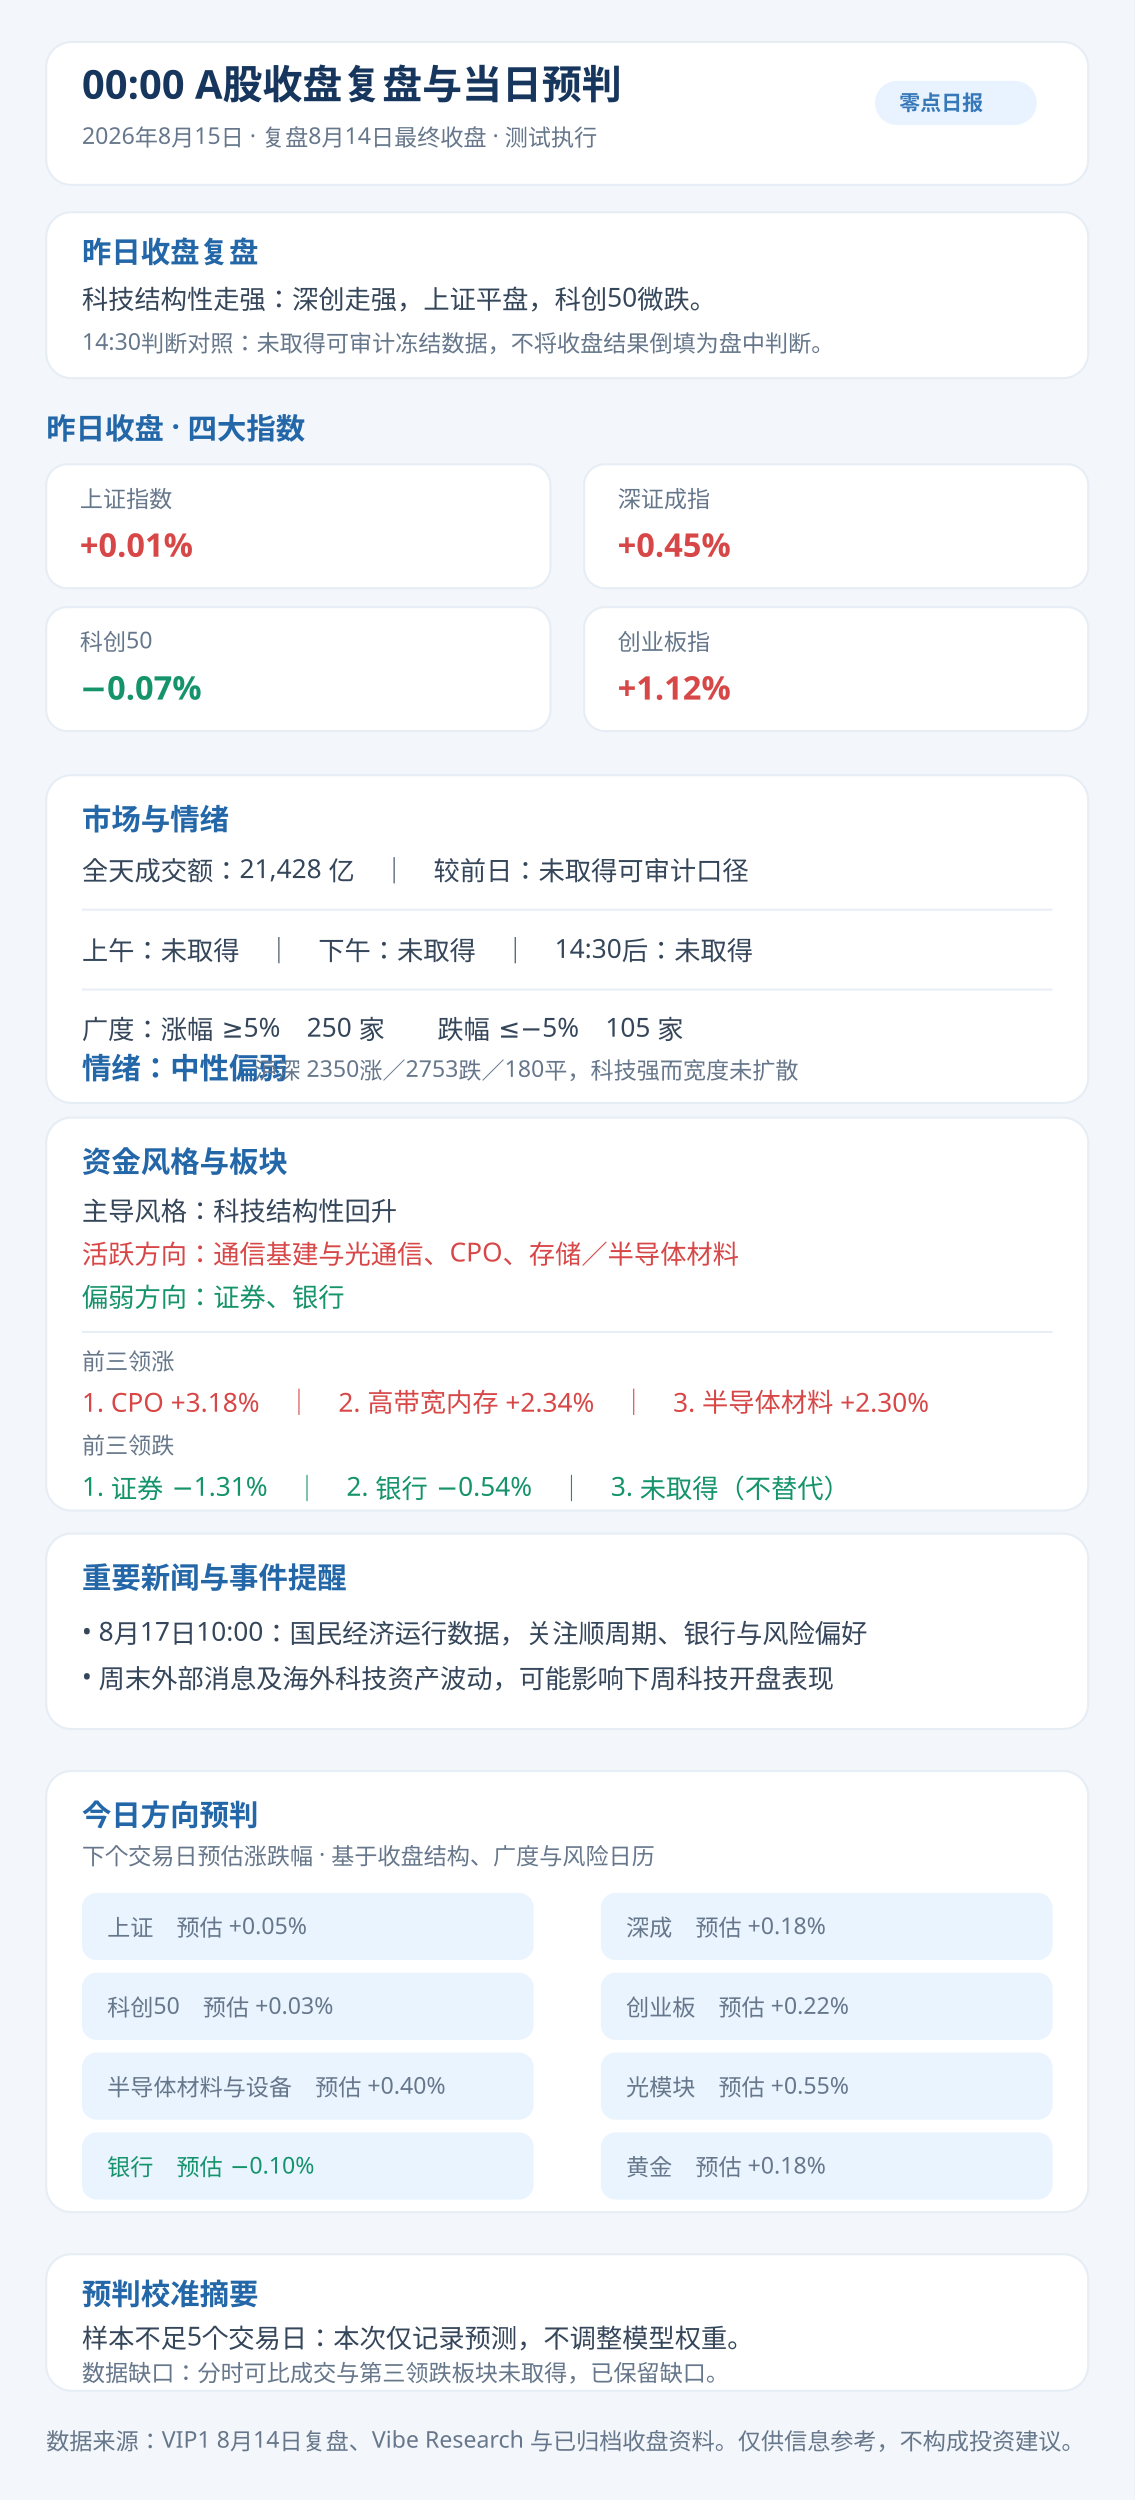
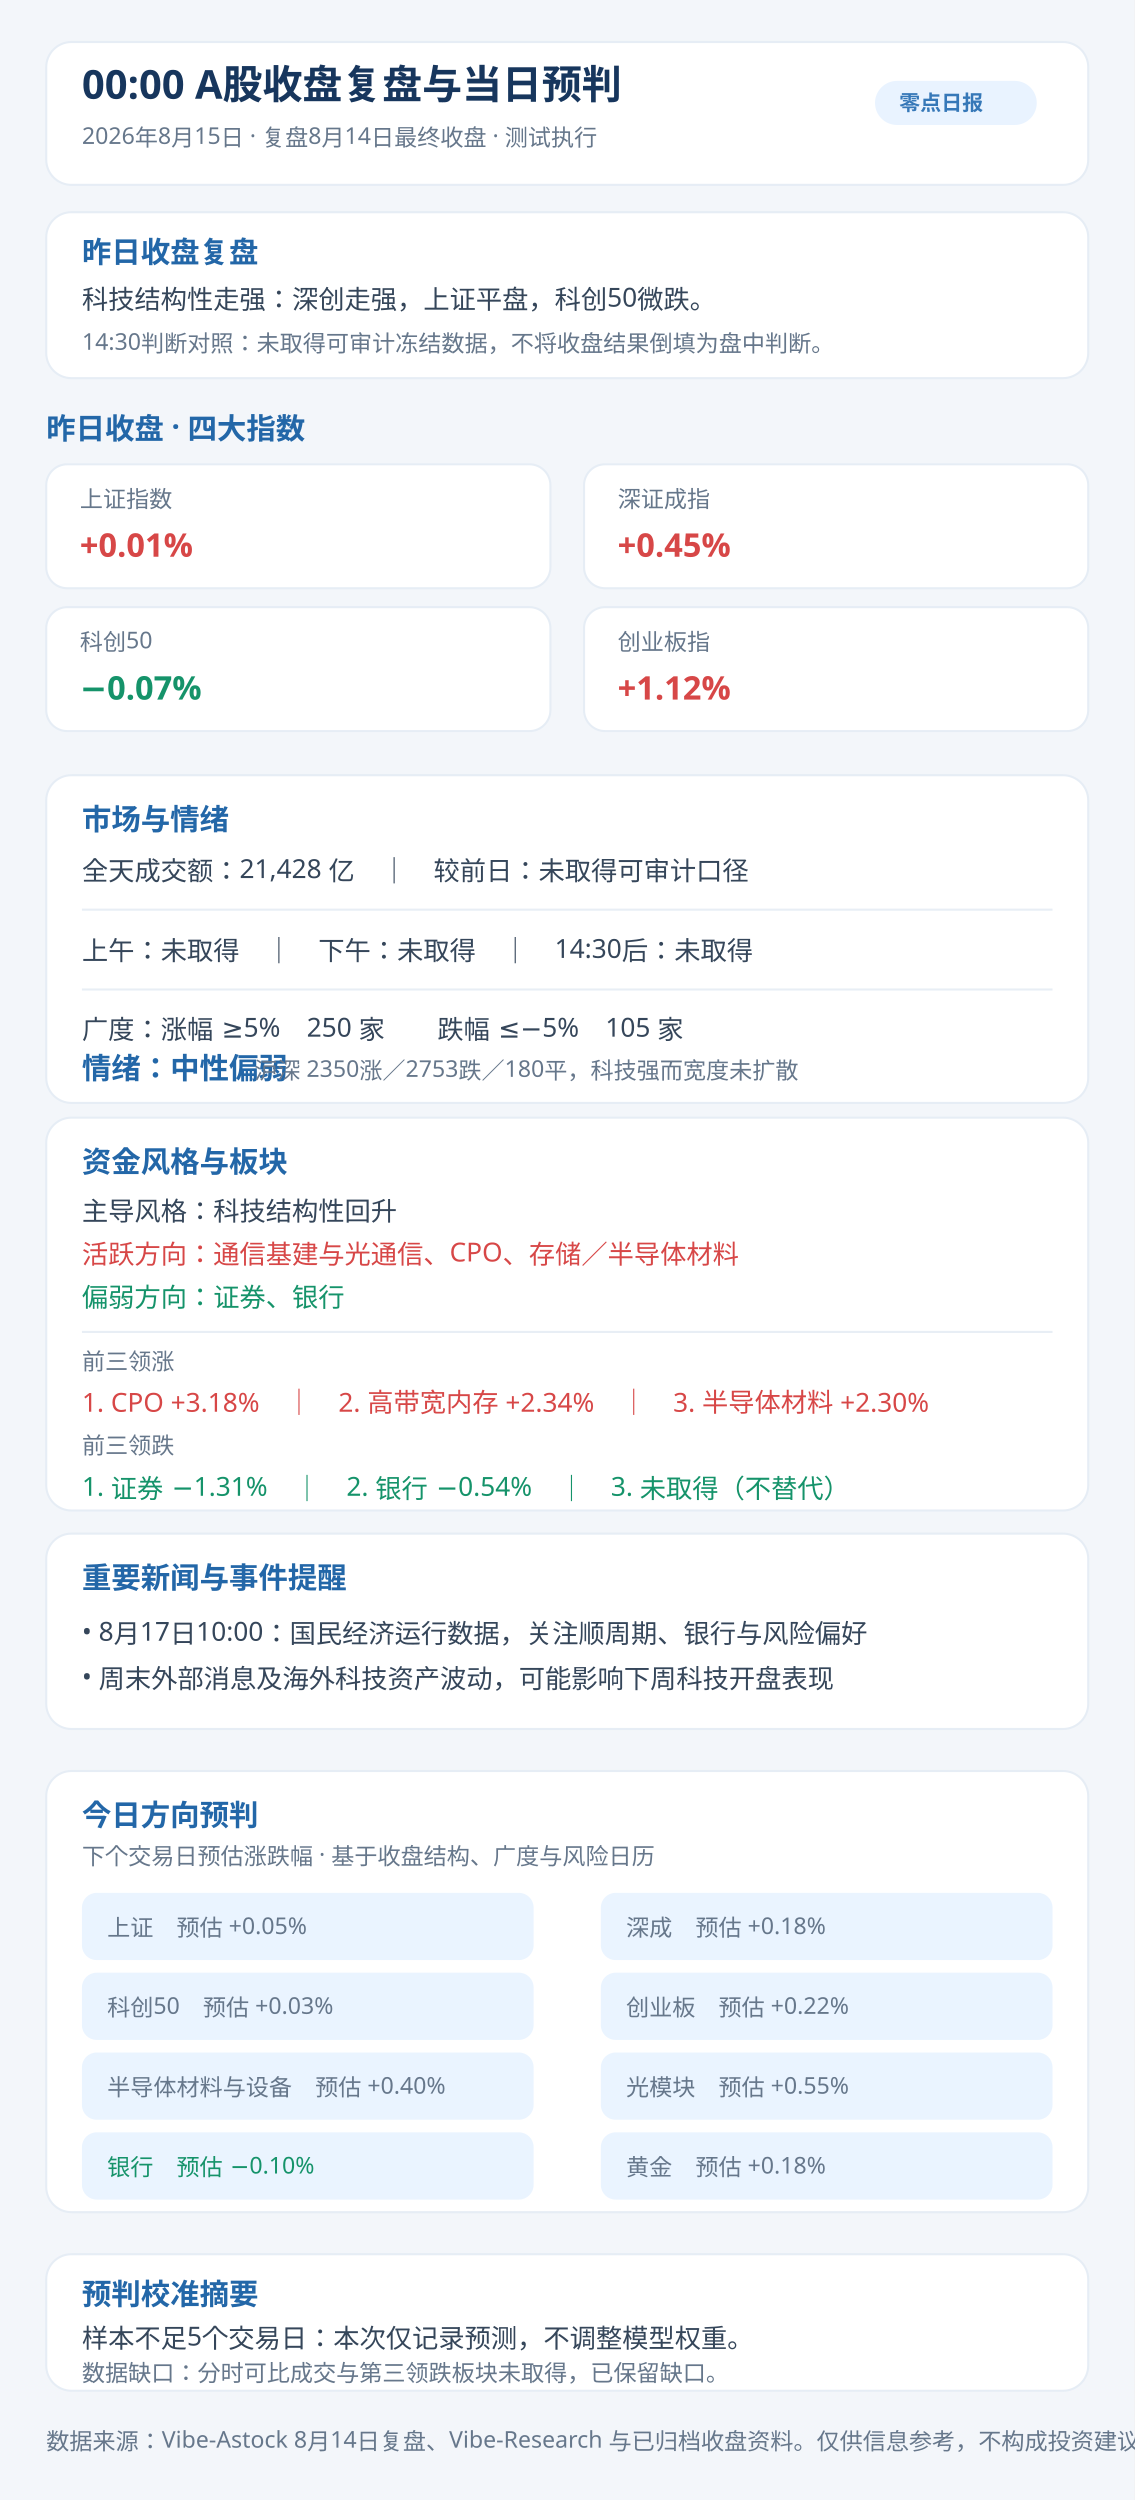
<svg xmlns="http://www.w3.org/2000/svg" width="1080" height="2380" viewBox="0 0 1080 2380">
  <style>
.bg{fill:#f3f6fa}.card{fill:#fff;stroke:#e6edf5;stroke-width:2}.title{font:700 38px 'PingFang SC','Microsoft YaHei',sans-serif;fill:#17365d}.h{font:700 28px 'PingFang SC','Microsoft YaHei',sans-serif;fill:#2367a8}.t{font:400 25px 'PingFang SC','Microsoft YaHei',sans-serif;fill:#35465a}.small{font:400 22px 'PingFang SC','Microsoft YaHei',sans-serif;fill:#66778b}.v{font:700 31px 'PingFang SC','Microsoft YaHei',sans-serif;fill:#263b53}.red{fill:#d74747}.green{fill:#15936a}.bluebox{fill:#eaf4ff}.line{stroke:#e8eef5;stroke-width:2}.pill{fill:#e9f3ff}.pilltxt{font:600 20px 'PingFang SC','Microsoft YaHei',sans-serif;fill:#3678b8}
</style>
  <rect class="bg" width="1080" height="2380" />
  <rect x="44" y="40" width="992" height="136" rx="24" class="card" />
  <text x="78" y="94" class="title">00:00 A股收盘复盘与当日预判</text>
  <text x="78" y="137" class="small">2026年8月15日 · 复盘8月14日最终收盘 · 测试执行</text>
  <rect x="833" y="77" width="154" height="42" rx="21" class="pill" />
  <text x="856" y="105" class="pilltxt">零点日报</text>
  <rect x="44" y="202" width="992" height="158" rx="24" class="card" />
  <text x="78" y="250" class="h">昨日收盘复盘</text>
  <text x="78" y="294" class="t">科技结构性走强：深创走强，上证平盘，科创50微跌。</text>
  <text x="78" y="333" class="small">14:30判断对照：未取得可审计冻结数据，不将收盘结果倒填为盘中判断。</text>
  <text x="44" y="418" class="h">昨日收盘 · 四大指数</text>
  <rect x="44" y="442" width="480" height="118" rx="20" class="card" />
  <rect x="556" y="442" width="480" height="118" rx="20" class="card" />
  <rect x="44" y="578" width="480" height="118" rx="20" class="card" />
  <rect x="556" y="578" width="480" height="118" rx="20" class="card" />
  <text x="76" y="483" class="small">上证指数</text>
  <text x="76" y="530" class="v red">+0.01%</text>
  <text x="588" y="483" class="small">深证成指</text>
  <text x="588" y="530" class="v red">+0.45%</text>
  <text x="76" y="619" class="small">科创50</text>
  <text x="76" y="666" class="v green">−0.07%</text>
  <text x="588" y="619" class="small">创业板指</text>
  <text x="588" y="666" class="v red">+1.12%</text>
  <rect x="44" y="738" width="992" height="312" rx="24" class="card" />
  <text x="78" y="790" class="h">市场与情绪</text>
  <text x="78" y="838" class="t">全天成交额：21,428 亿　｜　较前日：未取得可审计口径</text>
  <line x1="78" y1="866" x2="1002" y2="866" class="line" />
  <text x="78" y="914" class="t">上午：未取得　｜　下午：未取得　｜　14:30后：未取得</text>
  <line x1="78" y1="942" x2="1002" y2="942" class="line" />
  <text x="78" y="989" class="t">广度：涨幅 ≥5%　250 家　　跌幅 ≤−5%　105 家</text>
  <text x="78" y="1027" class="h">情绪：中性偏弱</text>
  <text x="242" y="1027" class="small">沪深 2350涨／2753跌／180平，科技强而宽度未扩散</text>
  <rect x="44" y="1064" width="992" height="374" rx="24" class="card" />
  <text x="78" y="1116" class="h">资金风格与板块</text>
  <text x="78" y="1162" class="t">主导风格：科技结构性回升</text>
  <text x="78" y="1203" class="t red">活跃方向：通信基建与光通信、CPO、存储／半导体材料</text>
  <text x="78" y="1244" class="t green">偏弱方向：证券、银行</text>
  <line x1="78" y1="1268" x2="1002" y2="1268" class="line" />
  <text x="78" y="1304" class="small">前三领涨</text>
  <text x="78" y="1344" class="t red">1. CPO +3.18%　｜　2. 高带宽内存 +2.34%　｜　3. 半导体材料 +2.30%</text>
  <text x="78" y="1384" class="small">前三领跌</text>
  <text x="78" y="1424" class="t green">1. 证券 −1.31%　｜　2. 银行 −0.54%　｜　3. 未取得（不替代）</text>
  <rect x="44" y="1460" width="992" height="186" rx="24" class="card" />
  <text x="78" y="1512" class="h">重要新闻与事件提醒</text>
  <text x="78" y="1562" class="t">• 8月17日10:00：国民经济运行数据，关注顺周期、银行与风险偏好</text>
  <text x="78" y="1605" class="t">• 周末外部消息及海外科技资产波动，可能影响下周科技开盘表现</text>
  <rect x="44" y="1686" width="992" height="420" rx="24" class="card" />
  <text x="78" y="1738" class="h">今日方向预判</text>
  <text x="78" y="1775" class="small">下个交易日预估涨跌幅 · 基于收盘结构、广度与风险日历</text>
  <rect x="78" y="1802" width="430" height="64" rx="14" class="bluebox" />
  <text x="102" y="1843" class="small ">上证　预估 +0.05%</text>
  <rect x="572" y="1802" width="430" height="64" rx="14" class="bluebox" />
  <text x="596" y="1843" class="small ">深成　预估 +0.18%</text>
  <rect x="78" y="1878" width="430" height="64" rx="14" class="bluebox" />
  <text x="102" y="1919" class="small ">科创50　预估 +0.03%</text>
  <rect x="572" y="1878" width="430" height="64" rx="14" class="bluebox" />
  <text x="596" y="1919" class="small ">创业板　预估 +0.22%</text>
  <rect x="78" y="1954" width="430" height="64" rx="14" class="bluebox" />
  <text x="102" y="1995" class="small ">半导体材料与设备　预估 +0.40%</text>
  <rect x="572" y="1954" width="430" height="64" rx="14" class="bluebox" />
  <text x="596" y="1995" class="small ">光模块　预估 +0.55%</text>
  <rect x="78" y="2030" width="430" height="64" rx="14" class="bluebox" />
  <text x="102" y="2071" class="small green">银行　预估 −0.10%</text>
  <rect x="572" y="2030" width="430" height="64" rx="14" class="bluebox" />
  <text x="596" y="2071" class="small ">黄金　预估 +0.18%</text>
  <rect x="44" y="2146" width="992" height="130" rx="24" class="card" />
  <text x="78" y="2194" class="h">预判校准摘要</text>
  <text x="78" y="2235" class="t">样本不足5个交易日：本次仅记录预测，不调整模型权重。</text>
  <text x="78" y="2267" class="small">数据缺口：分时可比成交与第三领跌板块未取得，已保留缺口。</text>
-   <text x="44" y="2332" class="small">数据来源：VIP1 8月14日复盘、Vibe Research 与已归档收盘资料。仅供信息参考，不构成投资建议。</text>
+   <text x="44" y="2332" class="small">数据来源：Vibe-Astock 8月14日复盘、Vibe-Research 与已归档收盘资料。仅供信息参考，不构成投资建议。</text>
</svg>
